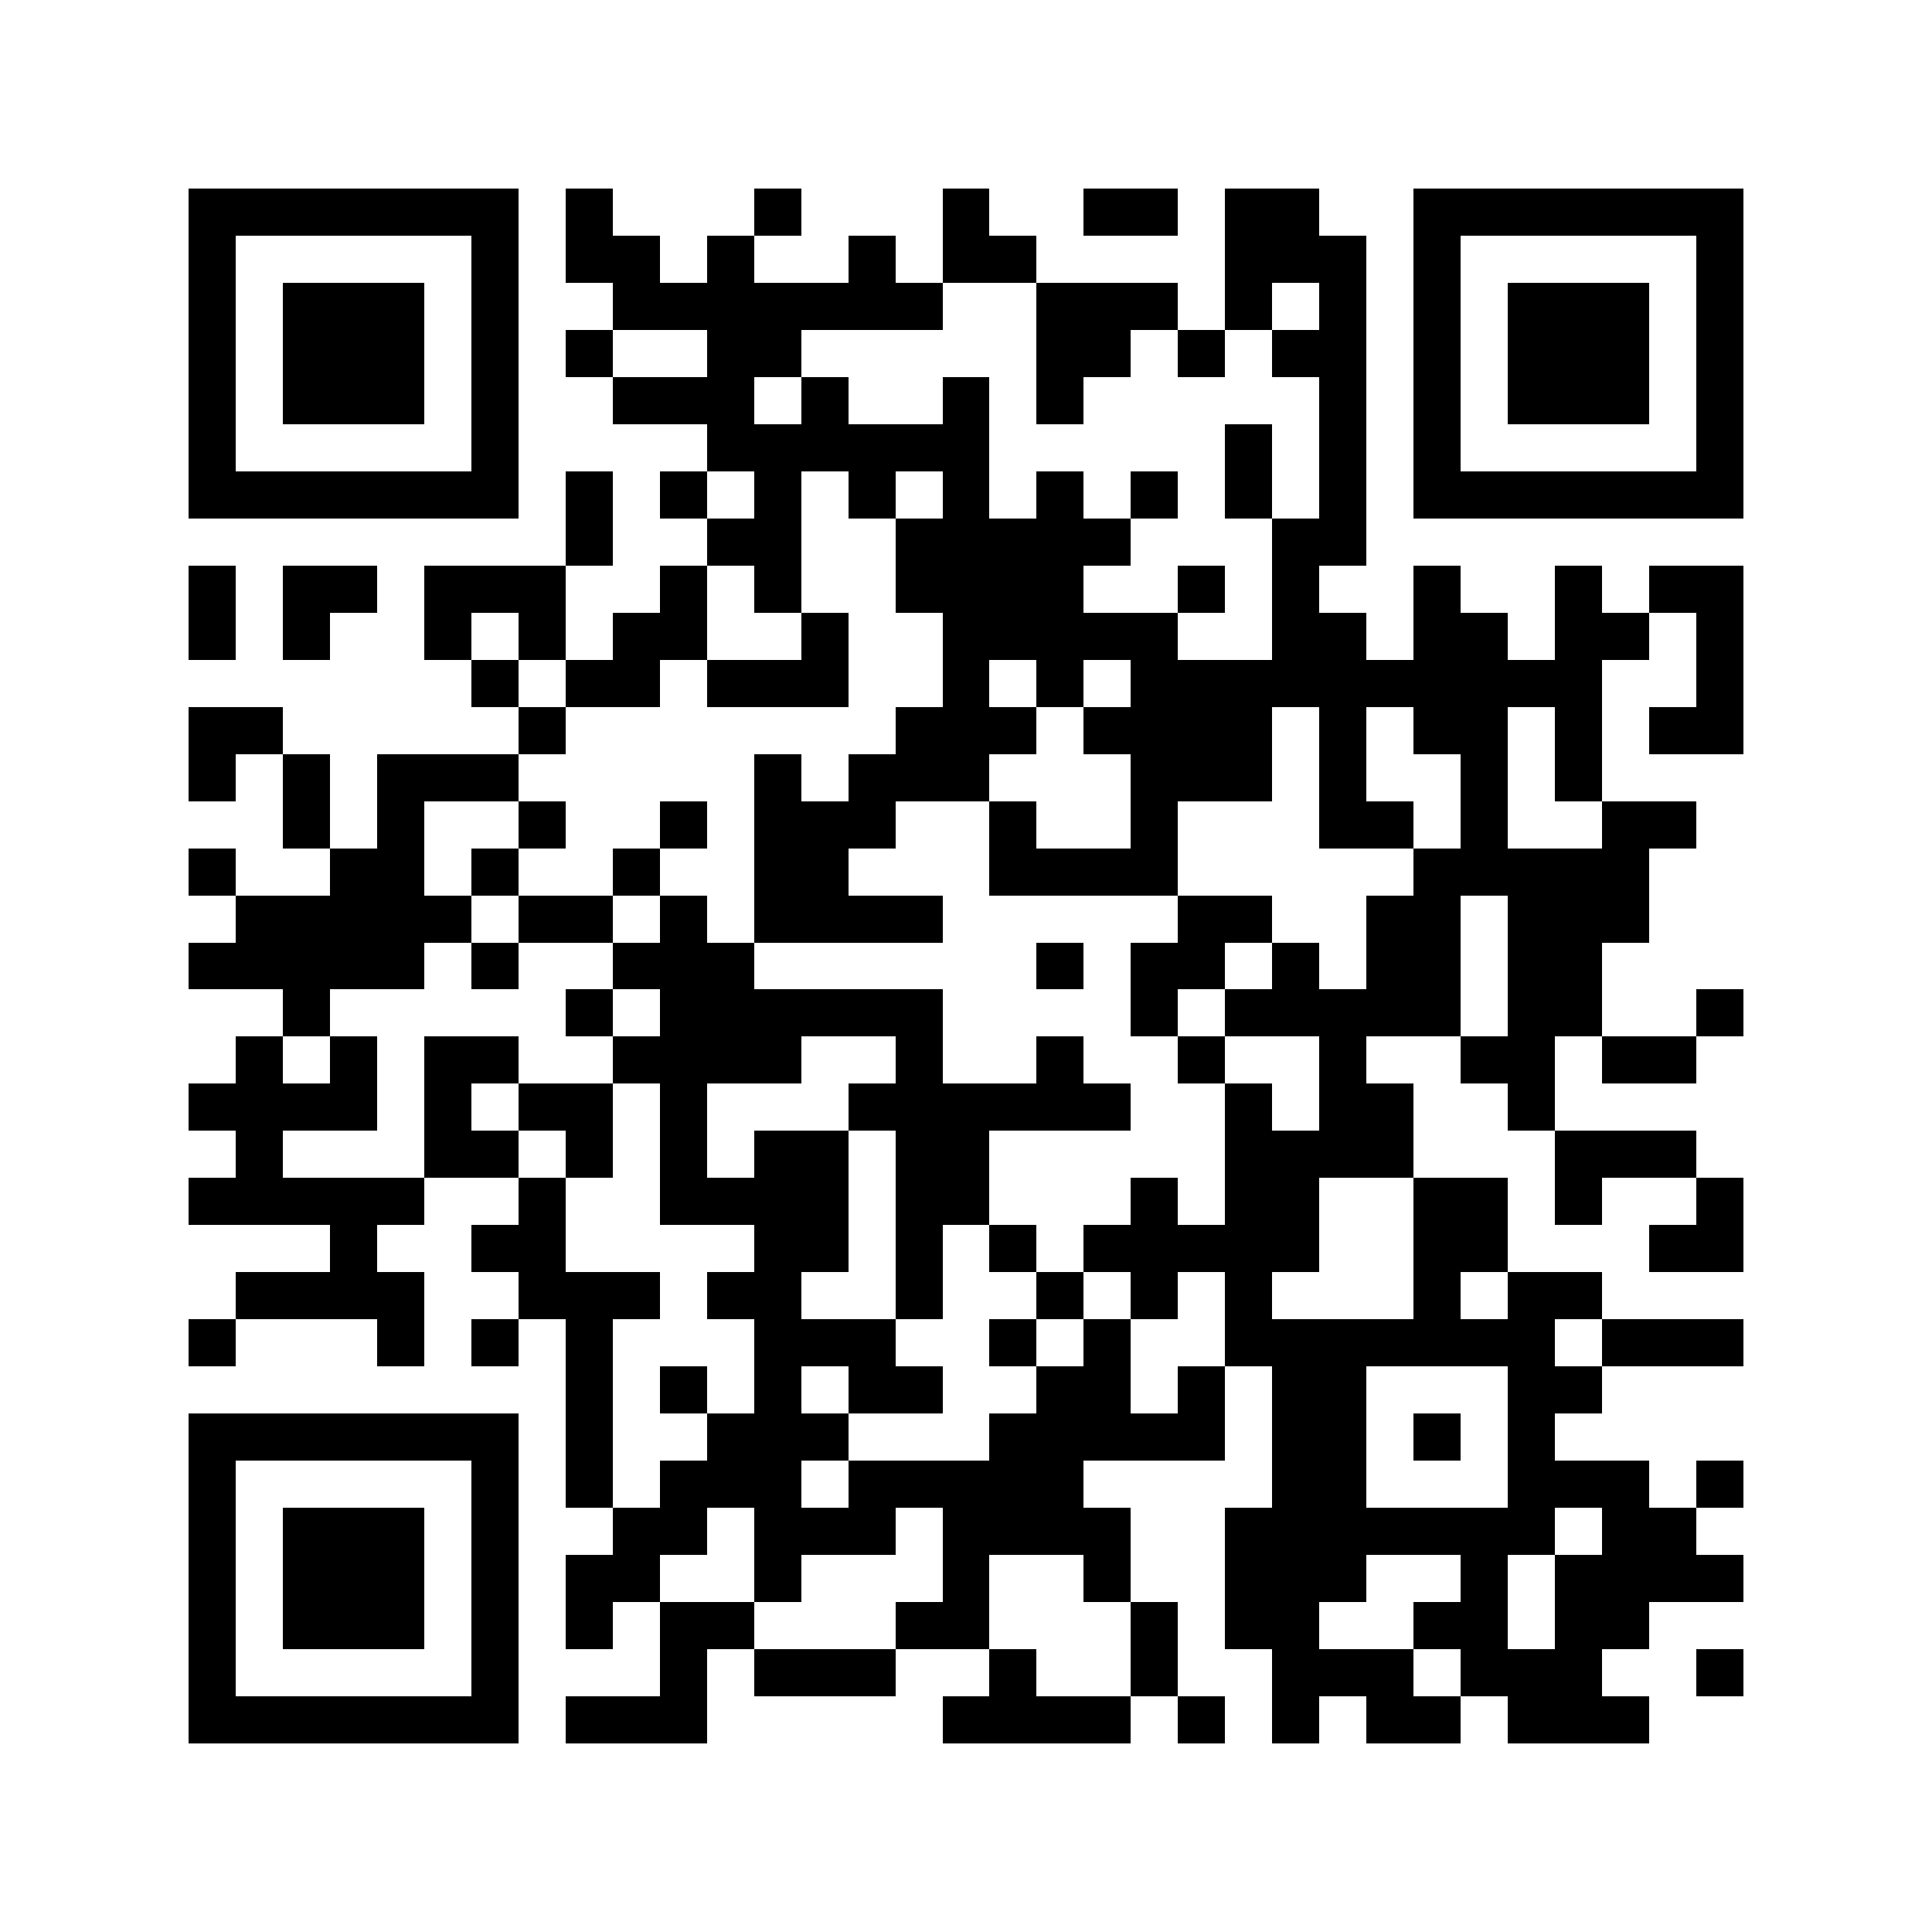
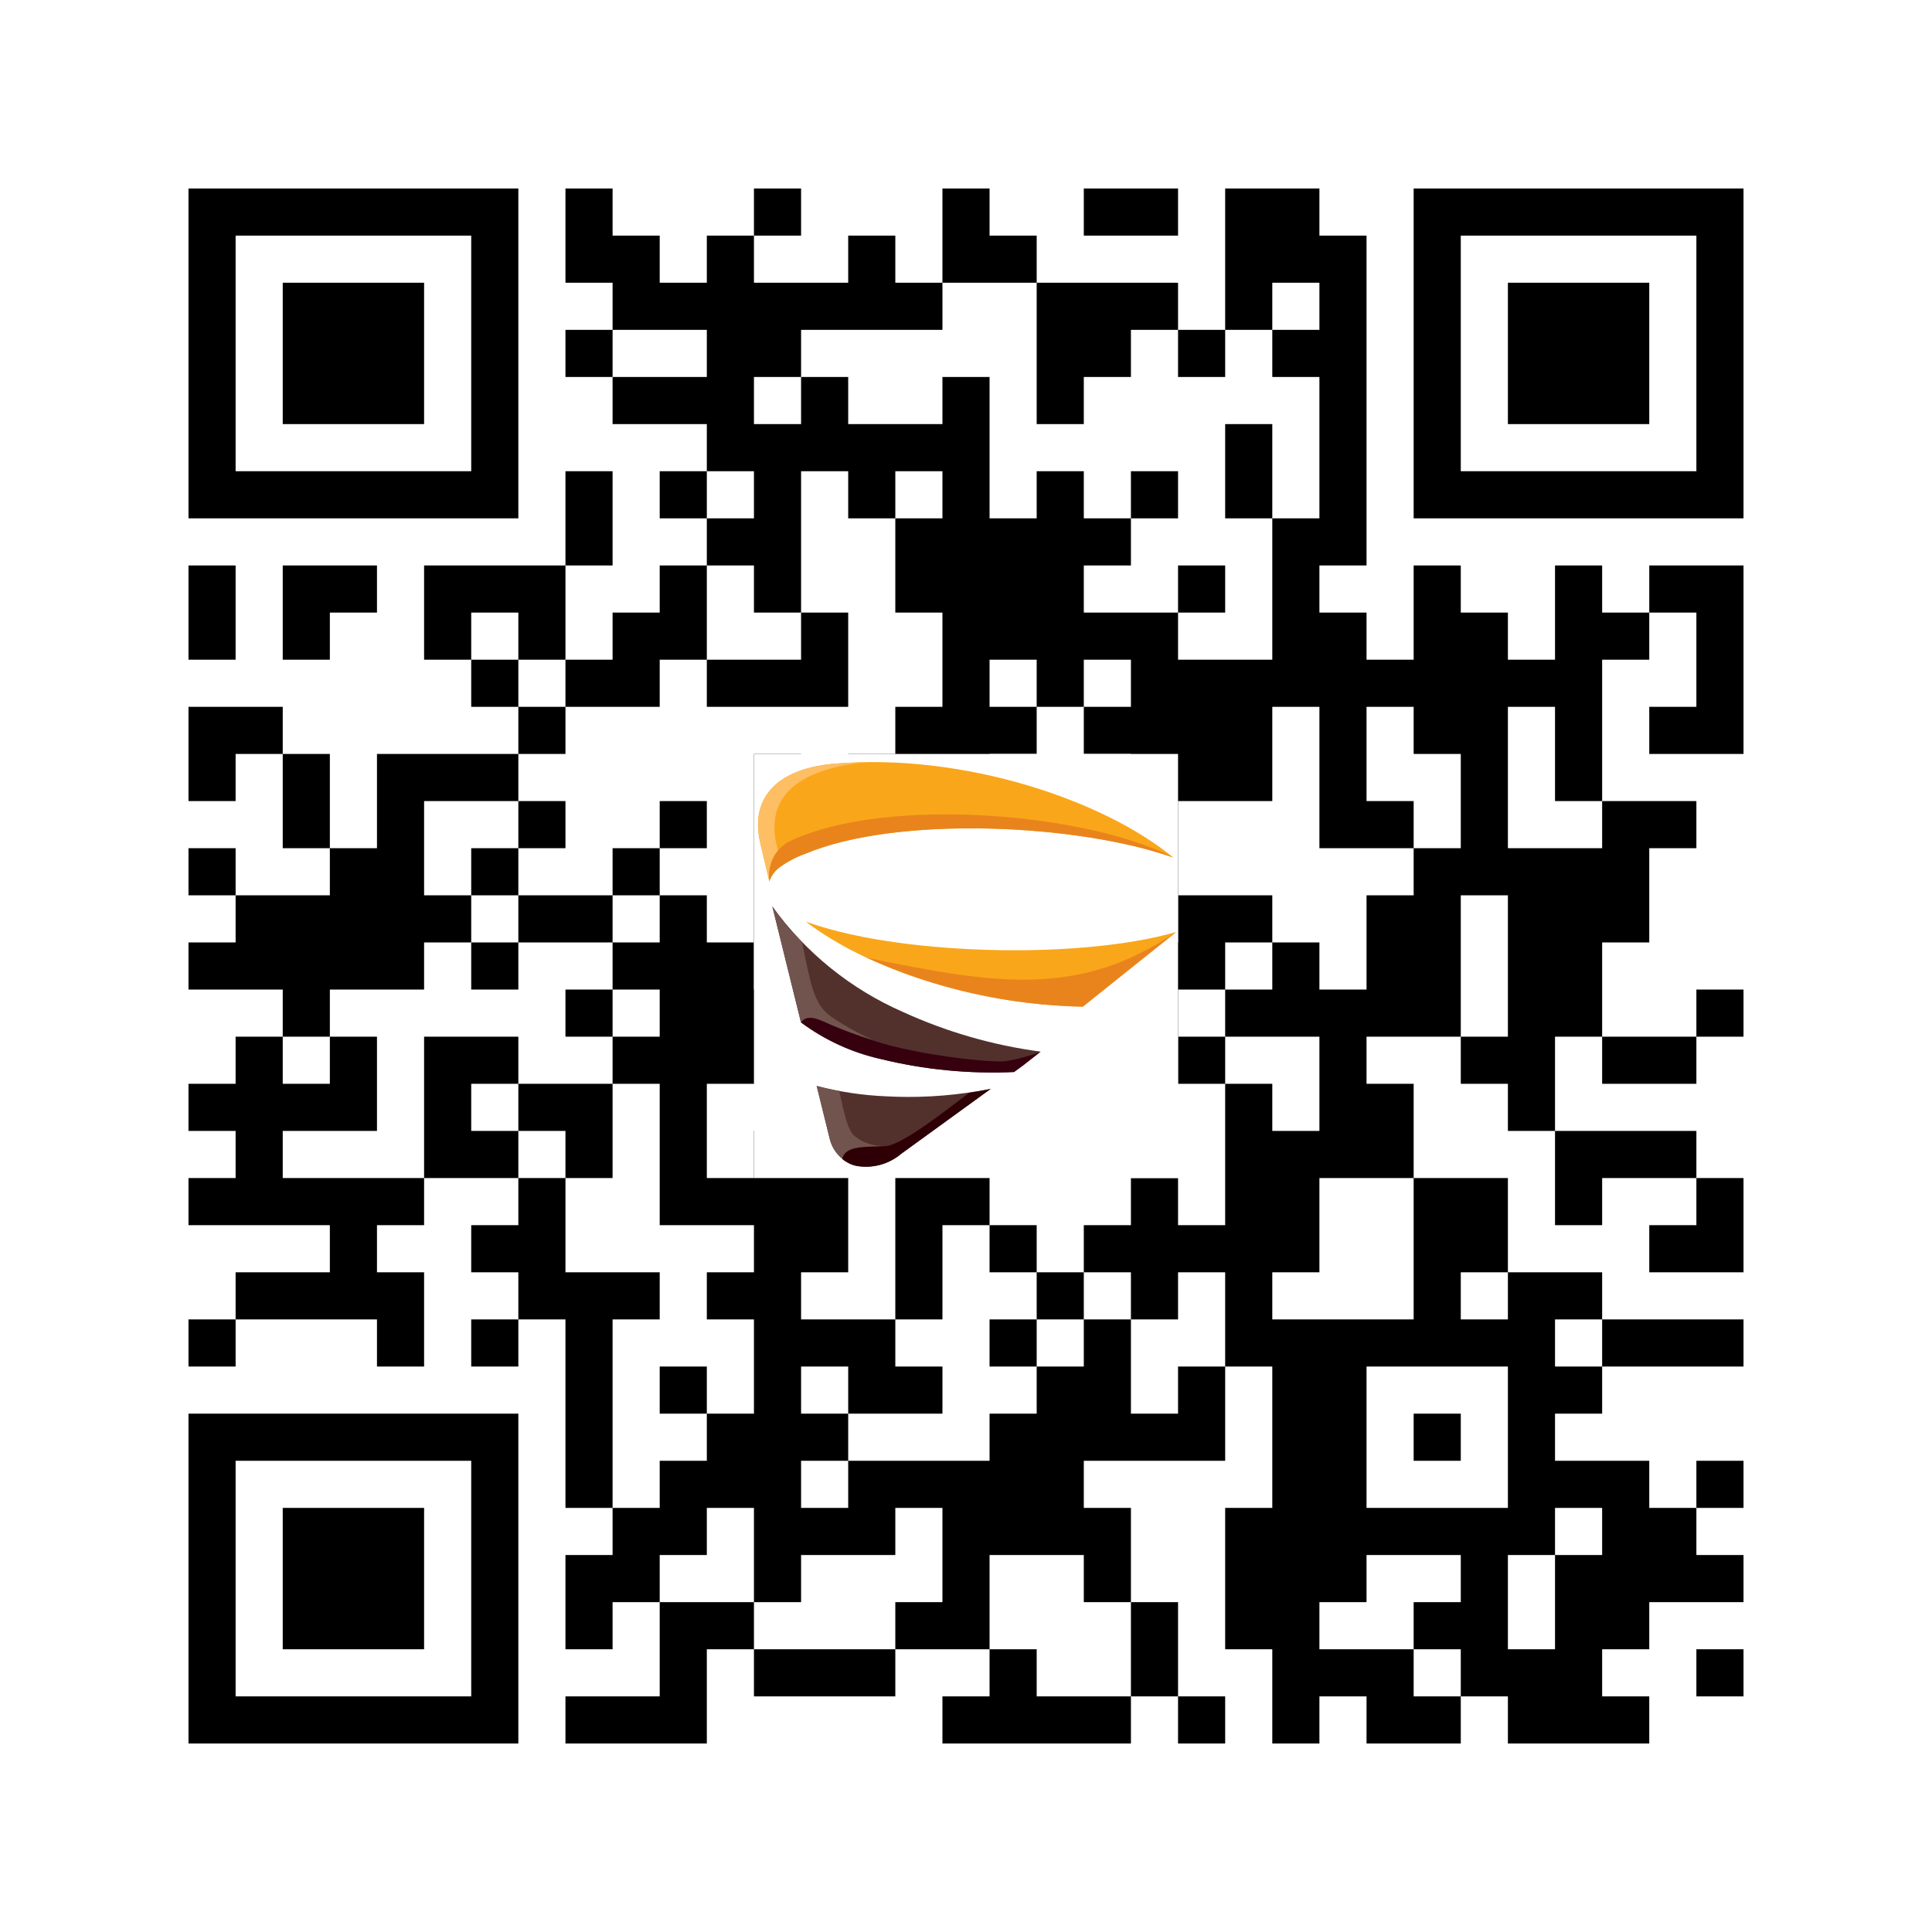
- <svg xmlns="http://www.w3.org/2000/svg" viewBox="0 0 41 41" shape-rendering="crispEdges">
-   <path fill="#ffffff" d="M0 0h41v41H0z" />
-   <path stroke="#000000" d="M4 4.5h7m1 0h1m3 0h1m3 0h1m2 0h2m1 0h2m2 0h7M4 5.5h1m5 0h1m1 0h2m1 0h1m2 0h1m1 0h2m4 0h3m1 0h1m5 0h1M4 6.5h1m1 0h3m1 0h1m2 0h7m2 0h3m1 0h1m1 0h1m1 0h1m1 0h3m1 0h1M4 7.5h1m1 0h3m1 0h1m1 0h1m2 0h2m5 0h2m1 0h1m1 0h2m1 0h1m1 0h3m1 0h1M4 8.5h1m1 0h3m1 0h1m2 0h3m1 0h1m2 0h1m1 0h1m5 0h1m1 0h1m1 0h3m1 0h1M4 9.5h1m5 0h1m4 0h6m5 0h1m1 0h1m1 0h1m5 0h1M4 10.5h7m1 0h1m1 0h1m1 0h1m1 0h1m1 0h1m1 0h1m1 0h1m1 0h1m1 0h1m1 0h7M12 11.5h1m2 0h2m2 0h5m3 0h2M4 12.5h1m1 0h2m1 0h3m2 0h1m1 0h1m2 0h4m2 0h1m1 0h1m2 0h1m2 0h1m1 0h2M4 13.5h1m1 0h1m2 0h1m1 0h1m1 0h2m2 0h1m2 0h5m2 0h2m1 0h2m1 0h2m1 0h1M10 14.5h1m1 0h2m1 0h3m2 0h1m1 0h1m1 0h10m2 0h1M4 15.5h2m5 0h1m7 0h3m1 0h4m1 0h1m1 0h2m1 0h1m1 0h2M4 16.5h1m1 0h1m1 0h3m5 0h1m1 0h3m3 0h3m1 0h1m2 0h1m1 0h1M6 17.5h1m1 0h1m2 0h1m2 0h1m1 0h3m2 0h1m2 0h1m3 0h2m1 0h1m2 0h2M4 18.5h1m2 0h2m1 0h1m2 0h1m2 0h2m3 0h4m5 0h5M5 19.5h5m1 0h2m1 0h1m1 0h4m5 0h2m2 0h2m1 0h3M4 20.5h5m1 0h1m2 0h3m6 0h1m1 0h2m1 0h1m1 0h2m1 0h2M6 21.5h1m5 0h1m1 0h6m4 0h1m1 0h5m1 0h2m2 0h1M5 22.5h1m1 0h1m1 0h2m2 0h4m2 0h1m2 0h1m2 0h1m2 0h1m2 0h2m1 0h2M4 23.5h4m1 0h1m1 0h2m1 0h1m3 0h6m2 0h1m1 0h2m2 0h1M5 24.5h1m3 0h2m1 0h1m1 0h1m1 0h2m1 0h2m5 0h4m3 0h3M4 25.5h5m2 0h1m2 0h4m1 0h2m3 0h1m1 0h2m2 0h2m1 0h1m2 0h1M7 26.5h1m2 0h2m4 0h2m1 0h1m1 0h1m1 0h5m2 0h2m3 0h2M5 27.5h4m2 0h3m1 0h2m2 0h1m2 0h1m1 0h1m1 0h1m3 0h1m1 0h2M4 28.5h1m3 0h1m1 0h1m1 0h1m3 0h3m2 0h1m1 0h1m2 0h7m1 0h3M12 29.5h1m1 0h1m1 0h1m1 0h2m2 0h2m1 0h1m1 0h2m3 0h2M4 30.5h7m1 0h1m2 0h3m3 0h5m1 0h2m1 0h1m1 0h1M4 31.5h1m5 0h1m1 0h1m1 0h3m1 0h5m4 0h2m3 0h3m1 0h1M4 32.5h1m1 0h3m1 0h1m2 0h2m1 0h3m1 0h4m2 0h7m1 0h2M4 33.5h1m1 0h3m1 0h1m1 0h2m2 0h1m3 0h1m2 0h1m2 0h3m2 0h1m1 0h4M4 34.5h1m1 0h3m1 0h1m1 0h1m1 0h2m3 0h2m3 0h1m1 0h2m2 0h2m1 0h2M4 35.5h1m5 0h1m3 0h1m1 0h3m2 0h1m2 0h1m2 0h3m1 0h3m2 0h1M4 36.5h7m1 0h3m5 0h4m1 0h1m1 0h1m1 0h2m1 0h3" />
+ <svg xmlns="http://www.w3.org/2000/svg" width="41" height="41" viewBox="0 0 41 41" fill="none">
+   <g id="QR-MM1-G3" clip-path="url(#clip0_2121_75)">
+     <path id="Vector" d="M0 0H41V41H0V0Z" fill="white" />
+     <g id="Vector_2">
+       <path d="M4 4.5H11ZM12 4.5H13ZM16 4.5H17ZM20 4.5H21ZM23 4.5H25ZM26 4.5H28ZM30 4.5H37ZM4 5.5H5ZM10 5.5H11ZM12 5.5H14ZM15 5.5H16ZM18 5.5H19ZM20 5.5H22ZM26 5.5H29ZM30 5.5H31ZM36 5.5H37ZM4 6.5H5ZM6 6.5H9ZM10 6.5H11ZM13 6.5H20ZM22 6.5H25ZM26 6.5H27ZM28 6.5H29ZM30 6.5H31ZM32 6.5H35ZM36 6.5H37ZM4 7.5H5ZM6 7.5H9ZM10 7.5H11ZM12 7.5H13ZM15 7.5H17ZM22 7.5H24ZM25 7.5H26ZM27 7.5H29ZM30 7.5H31ZM32 7.5H35ZM36 7.5H37ZM4 8.5H5ZM6 8.5H9ZM10 8.5H11ZM13 8.5H16ZM17 8.5H18ZM20 8.5H21ZM22 8.5H23ZM28 8.5H29ZM30 8.5H31ZM32 8.5H35ZM36 8.5H37ZM4 9.5H5ZM10 9.5H11ZM15 9.5H21ZM26 9.5H27ZM28 9.5H29ZM30 9.5H31ZM36 9.5H37ZM4 10.5H11ZM12 10.5H13ZM14 10.5H15ZM16 10.5H17ZM18 10.5H19ZM20 10.5H21ZM22 10.5H23ZM24 10.5H25ZM26 10.5H27ZM28 10.5H29ZM30 10.5H37ZM12 11.5H13ZM15 11.5H17ZM19 11.5H24ZM27 11.5H29ZM4 12.5H5ZM6 12.5H8ZM9 12.5H12ZM14 12.5H15ZM16 12.5H17ZM19 12.5H23ZM25 12.5H26ZM27 12.5H28ZM30 12.5H31ZM33 12.5H34ZM35 12.5H37ZM4 13.5H5ZM6 13.5H7ZM9 13.5H10ZM11 13.5H12ZM13 13.5H15ZM17 13.5H18ZM20 13.5H25ZM27 13.5H29ZM30 13.5H32ZM33 13.5H35ZM36 13.5H37ZM10 14.5H11ZM12 14.5H14ZM15 14.5H18ZM20 14.5H21ZM22 14.5H23ZM24 14.5H34ZM36 14.5H37ZM4 15.5H6ZM11 15.5H12ZM19 15.5H22ZM23 15.5H27ZM28 15.5H29ZM30 15.5H32ZM33 15.5H34ZM35 15.5H37ZM4 16.5H5ZM6 16.5H7ZM8 16.5H11ZM16 16.5H17ZM18 16.5H21ZM24 16.5H27ZM28 16.5H29ZM31 16.5H32ZM33 16.5H34ZM6 17.5H7ZM8 17.5H9ZM11 17.5H12ZM14 17.5H15ZM16 17.5H19ZM21 17.5H22ZM24 17.5H25ZM28 17.5H30ZM31 17.5H32ZM34 17.5H36ZM4 18.5H5ZM7 18.5H9ZM10 18.5H11ZM13 18.5H14ZM16 18.5H18ZM21 18.5H25ZM30 18.5H35ZM5 19.5H10ZM11 19.5H13ZM14 19.5H15ZM16 19.5H20ZM25 19.5H27ZM29 19.5H31ZM32 19.5H35ZM4 20.5H9ZM10 20.5H11ZM13 20.5H16ZM22 20.5H23ZM24 20.5H26ZM27 20.5H28ZM29 20.5H31ZM32 20.5H34ZM6 21.5H7ZM12 21.5H13ZM14 21.5H20ZM24 21.5H25ZM26 21.5H31ZM32 21.5H34ZM36 21.5H37ZM5 22.5H6ZM7 22.5H8ZM9 22.5H11ZM13 22.5H17ZM19 22.5H20ZM22 22.5H23ZM25 22.5H26ZM28 22.5H29ZM31 22.5H33ZM34 22.5H36ZM4 23.5H8ZM9 23.5H10ZM11 23.5H13ZM14 23.5H15ZM18 23.5H24ZM26 23.5H27ZM28 23.5H30ZM32 23.5H33ZM5 24.5H6ZM9 24.5H11ZM12 24.5H13ZM14 24.5H15ZM16 24.5H18ZM19 24.5H21ZM26 24.5H30ZM33 24.5H36ZM4 25.5H9ZM11 25.5H12ZM14 25.5H18ZM19 25.5H21ZM24 25.5H25ZM26 25.5H28ZM30 25.5H32ZM33 25.5H34ZM36 25.5H37ZM7 26.5H8ZM10 26.5H12ZM16 26.5H18ZM19 26.5H20ZM21 26.5H22ZM23 26.5H28ZM30 26.5H32ZM35 26.5H37ZM5 27.5H9ZM11 27.5H14ZM15 27.5H17ZM19 27.5H20ZM22 27.5H23ZM24 27.5H25ZM26 27.5H27ZM30 27.5H31ZM32 27.5H34ZM4 28.5H5ZM8 28.5H9ZM10 28.5H11ZM12 28.5H13ZM16 28.5H19ZM21 28.5H22ZM23 28.5H24ZM26 28.5H33ZM34 28.5H37ZM12 29.5H13ZM14 29.5H15ZM16 29.5H17ZM18 29.5H20ZM22 29.5H24ZM25 29.5H26ZM27 29.5H29ZM32 29.5H34ZM4 30.5H11ZM12 30.5H13ZM15 30.5H18ZM21 30.5H26ZM27 30.5H29ZM30 30.5H31ZM32 30.5H33ZM4 31.5H5ZM10 31.5H11ZM12 31.5H13ZM14 31.5H17ZM18 31.5H23ZM27 31.5H29ZM32 31.5H35ZM36 31.5H37ZM4 32.5H5ZM6 32.5H9ZM10 32.5H11ZM13 32.5H15ZM16 32.5H19ZM20 32.5H24ZM26 32.5H33ZM34 32.5H36ZM4 33.5H5ZM6 33.5H9ZM10 33.5H11ZM12 33.5H14ZM16 33.5H17ZM20 33.5H21ZM23 33.5H24ZM26 33.5H29ZM31 33.5H32ZM33 33.5H37ZM4 34.5H5ZM6 34.5H9ZM10 34.5H11ZM12 34.5H13ZM14 34.5H16ZM19 34.5H21ZM24 34.5H25ZM26 34.5H28ZM30 34.5H32ZM33 34.5H35ZM4 35.5H5ZM10 35.5H11ZM14 35.5H15ZM16 35.5H19ZM21 35.5H22ZM24 35.5H25ZM27 35.5H30ZM31 35.5H34ZM36 35.5H37ZM4 36.5H11ZM12 36.5H15ZM20 36.5H24ZM25 36.5H26ZM27 36.5H28ZM29 36.5H31ZM32 36.5H35Z" fill="black" />
+       <path d="M4 4.5H11M12 4.5H13M16 4.5H17M20 4.5H21M23 4.5H25M26 4.5H28M30 4.5H37M4 5.5H5M10 5.5H11M12 5.5H14M15 5.5H16M18 5.5H19M20 5.5H22M26 5.5H29M30 5.5H31M36 5.5H37M4 6.5H5M6 6.5H9M10 6.5H11M13 6.5H20M22 6.5H25M26 6.5H27M28 6.5H29M30 6.5H31M32 6.5H35M36 6.5H37M4 7.5H5M6 7.5H9M10 7.5H11M12 7.5H13M15 7.5H17M22 7.5H24M25 7.5H26M27 7.5H29M30 7.5H31M32 7.5H35M36 7.5H37M4 8.5H5M6 8.5H9M10 8.5H11M13 8.5H16M17 8.5H18M20 8.5H21M22 8.5H23M28 8.5H29M30 8.5H31M32 8.5H35M36 8.5H37M4 9.5H5M10 9.5H11M15 9.5H21M26 9.5H27M28 9.5H29M30 9.5H31M36 9.5H37M4 10.5H11M12 10.5H13M14 10.5H15M16 10.5H17M18 10.5H19M20 10.5H21M22 10.5H23M24 10.5H25M26 10.5H27M28 10.5H29M30 10.5H37M12 11.5H13M15 11.5H17M19 11.5H24M27 11.5H29M4 12.5H5M6 12.5H8M9 12.5H12M14 12.5H15M16 12.5H17M19 12.5H23M25 12.5H26M27 12.5H28M30 12.5H31M33 12.5H34M35 12.5H37M4 13.5H5M6 13.5H7M9 13.5H10M11 13.5H12M13 13.5H15M17 13.5H18M20 13.5H25M27 13.5H29M30 13.5H32M33 13.5H35M36 13.5H37M10 14.5H11M12 14.5H14M15 14.5H18M20 14.5H21M22 14.5H23M24 14.5H34M36 14.5H37M4 15.5H6M11 15.5H12M19 15.5H22M23 15.5H27M28 15.5H29M30 15.5H32M33 15.5H34M35 15.5H37M4 16.5H5M6 16.5H7M8 16.5H11M16 16.5H17M18 16.5H21M24 16.5H27M28 16.5H29M31 16.5H32M33 16.5H34M6 17.5H7M8 17.5H9M11 17.5H12M14 17.5H15M16 17.5H19M21 17.5H22M24 17.5H25M28 17.5H30M31 17.5H32M34 17.5H36M4 18.5H5M7 18.5H9M10 18.5H11M13 18.5H14M16 18.5H18M21 18.5H25M30 18.5H35M5 19.5H10M11 19.5H13M14 19.5H15M16 19.5H20M25 19.5H27M29 19.5H31M32 19.5H35M4 20.5H9M10 20.5H11M13 20.5H16M22 20.5H23M24 20.5H26M27 20.5H28M29 20.5H31M32 20.5H34M6 21.5H7M12 21.5H13M14 21.5H20M24 21.5H25M26 21.5H31M32 21.5H34M36 21.5H37M5 22.5H6M7 22.5H8M9 22.5H11M13 22.5H17M19 22.5H20M22 22.5H23M25 22.5H26M28 22.5H29M31 22.5H33M34 22.5H36M4 23.5H8M9 23.5H10M11 23.5H13M14 23.5H15M18 23.5H24M26 23.5H27M28 23.5H30M32 23.5H33M5 24.5H6M9 24.5H11M12 24.5H13M14 24.5H15M16 24.5H18M19 24.5H21M26 24.5H30M33 24.5H36M4 25.5H9M11 25.5H12M14 25.5H18M19 25.5H21M24 25.5H25M26 25.5H28M30 25.5H32M33 25.5H34M36 25.5H37M7 26.5H8M10 26.5H12M16 26.5H18M19 26.5H20M21 26.5H22M23 26.5H28M30 26.5H32M35 26.5H37M5 27.5H9M11 27.5H14M15 27.5H17M19 27.5H20M22 27.5H23M24 27.5H25M26 27.5H27M30 27.5H31M32 27.5H34M4 28.5H5M8 28.5H9M10 28.5H11M12 28.5H13M16 28.5H19M21 28.5H22M23 28.5H24M26 28.5H33M34 28.5H37M12 29.5H13M14 29.5H15M16 29.5H17M18 29.5H20M22 29.5H24M25 29.5H26M27 29.5H29M32 29.5H34M4 30.5H11M12 30.5H13M15 30.5H18M21 30.5H26M27 30.5H29M30 30.5H31M32 30.5H33M4 31.5H5M10 31.5H11M12 31.5H13M14 31.5H17M18 31.5H23M27 31.5H29M32 31.5H35M36 31.5H37M4 32.5H5M6 32.5H9M10 32.5H11M13 32.5H15M16 32.5H19M20 32.5H24M26 32.5H33M34 32.5H36M4 33.5H5M6 33.5H9M10 33.5H11M12 33.5H14M16 33.5H17M20 33.5H21M23 33.5H24M26 33.5H29M31 33.5H32M33 33.5H37M4 34.5H5M6 34.5H9M10 34.5H11M12 34.5H13M14 34.5H16M19 34.5H21M24 34.5H25M26 34.5H28M30 34.5H32M33 34.5H35M4 35.5H5M10 35.5H11M14 35.5H15M16 35.5H19M21 35.5H22M24 35.5H25M27 35.5H30M31 35.5H34M36 35.5H37M4 36.5H11M12 36.5H15M20 36.5H24M25 36.5H26M27 36.5H28M29 36.5H31M32 36.5H35" stroke="black" />
+     </g>
+     <g id="Page-1">
+       <rect id="Rectangle 1" x="16" y="16" width="9" height="9" fill="white" />
+       <g id="logo_cone_colorful">
+         <path id="Path" fill-rule="evenodd" clip-rule="evenodd" d="M21.714 22.608L21.519 22.75C20.57 22.793 19.62 22.701 18.698 22.476C18.082 22.339 17.503 22.073 16.998 21.697L16.39 19.236C17.097 20.218 18.055 20.991 19.163 21.476C20.089 21.899 21.073 22.183 22.083 22.317L21.714 22.608Z" fill="#52312D" />
+         <path id="Path_2" fill-rule="evenodd" clip-rule="evenodd" d="M16.998 21.696L16.39 19.235C16.578 19.509 16.79 19.766 17.024 20.003C17.048 20.13 17.071 20.249 17.084 20.311C17.179 20.736 17.253 21.2 17.504 21.461C17.712 21.677 18.38 22.009 18.546 22.085C18.175 21.967 17.896 21.86 17.663 21.761C17.425 21.661 17.146 21.494 16.997 21.696" fill="#72544E" />
+         <path id="Path_3" fill-rule="evenodd" clip-rule="evenodd" d="M21.714 22.608L21.519 22.75C20.57 22.793 19.62 22.701 18.698 22.476C18.082 22.338 17.503 22.073 16.998 21.697C17.147 21.494 17.426 21.662 17.664 21.762C17.896 21.861 18.175 21.968 18.546 22.086C19.513 22.405 21.088 22.559 21.336 22.519C21.591 22.479 21.841 22.412 22.082 22.319L21.714 22.608Z" fill="#37000F" />
+         <path id="Path_4" fill-rule="evenodd" clip-rule="evenodd" d="M21.028 23.105L19.125 24.485C18.863 24.707 18.517 24.801 18.179 24.743C17.894 24.672 17.672 24.447 17.606 24.16L17.331 23.045C17.81 23.17 18.301 23.244 18.796 23.265C18.863 23.269 18.93 23.272 18.998 23.274C19.679 23.296 20.36 23.239 21.028 23.105" fill="#52312D" />
+         <path id="Shape" fill-rule="evenodd" clip-rule="evenodd" d="M21.028 23.105L19.125 24.485C18.863 24.707 18.517 24.801 18.179 24.743L18.168 24.74H18.166H18.163L18.157 24.738L18.152 24.737L18.149 24.736H18.147L18.141 24.734L18.139 24.733H18.136L18.131 24.732L18.125 24.73H18.123L18.115 24.727L18.112 24.726H18.11L18.105 24.724L18.1 24.723L18.095 24.721L18.09 24.719L18.087 24.718H18.084L18.079 24.716L18.074 24.714L18.07 24.712H18.069L18.064 24.71L18.059 24.708L18.054 24.706L18.044 24.701L18.039 24.699L18.034 24.697L18.029 24.695L18.024 24.692L18.02 24.69L18.015 24.687L18.005 24.682L18 24.68C17.991 24.675 17.982 24.67 17.972 24.664L17.968 24.661L17.95 24.65L17.945 24.647L17.936 24.642L17.932 24.639L17.927 24.636L17.923 24.633L17.906 24.621L17.902 24.617L17.894 24.612L17.893 24.611L17.889 24.608L17.885 24.605L17.881 24.601L17.873 24.595C17.874 24.59 17.875 24.586 17.876 24.581C17.947 24.305 18.378 24.347 18.77 24.324C19.11 24.324 20.009 23.612 20.568 23.19C20.716 23.169 20.865 23.143 21.015 23.113C21.019 23.114 21.023 23.113 21.026 23.111L21.028 23.105Z" fill="#2E0005" />
+         <path id="Path_5" fill-rule="evenodd" clip-rule="evenodd" d="M17.873 24.59C17.74 24.479 17.647 24.328 17.607 24.16L17.331 23.045C17.485 23.087 17.646 23.124 17.811 23.154C17.9 23.562 17.973 23.929 18.104 24.082C18.287 24.244 18.526 24.328 18.77 24.318C18.371 24.342 17.934 24.299 17.873 24.59" fill="#72544E" />
+         <path id="Shape_2" fill-rule="evenodd" clip-rule="evenodd" d="M18.357 20.307C17.917 20.102 17.499 19.853 17.109 19.563C17.491 19.697 17.884 19.802 18.282 19.877C18.905 20.232 19.844 20.53 20.68 20.725C19.985 20.645 19.236 20.499 18.398 20.327L18.357 20.307Z" fill="#FDBE64" />
+         <path id="Path_6" fill-rule="evenodd" clip-rule="evenodd" d="M16.135 17.894C15.89 16.849 16.597 16.304 17.692 16.208C20.457 15.968 23.433 16.988 24.9 18.199C22.896 17.487 19.05 17.297 17.095 18.117C16.905 18.184 16.726 18.277 16.563 18.394C16.452 18.469 16.369 18.579 16.326 18.707L16.135 17.894Z" fill="#FAA61A" />
+         <path id="Path_7" fill-rule="evenodd" clip-rule="evenodd" d="M24.9 18.199C22.895 17.486 19.05 17.297 17.094 18.116C16.904 18.183 16.725 18.277 16.562 18.393C16.451 18.469 16.368 18.579 16.325 18.706C16.269 18.349 16.454 17.996 16.782 17.841C18.868 16.871 23.14 17.275 24.899 18.199" fill="#E9841D" />
+         <path id="Path_8" fill-rule="evenodd" clip-rule="evenodd" d="M16.135 17.895C15.89 16.849 16.597 16.304 17.692 16.209C17.921 16.19 18.151 16.178 18.381 16.175C17.245 16.289 16.135 16.729 16.509 18.044C16.359 18.23 16.293 18.471 16.327 18.707L16.135 17.895Z" fill="#FDBE64" />
+         <path id="Path_9" fill-rule="evenodd" clip-rule="evenodd" d="M22.979 21.363C20.608 21.319 18.373 20.525 17.109 19.563C17.916 19.857 19.164 20.077 20.621 20.145C22.343 20.225 23.945 20.074 24.961 19.778L22.979 21.363Z" fill="#FAA61A" />
+         <path id="Path_10" fill-rule="evenodd" clip-rule="evenodd" d="M22.979 21.363C21.397 21.334 19.837 20.982 18.397 20.326C21.125 20.886 22.903 21.177 24.961 19.778L22.979 21.363Z" fill="#E9841D" />
+       </g>
+     </g>
+   </g>
+   <defs>
+     <clipPath id="clip0_2121_75">
+       <rect width="41" height="41" fill="white" />
+     </clipPath>
+   </defs>
</svg>
